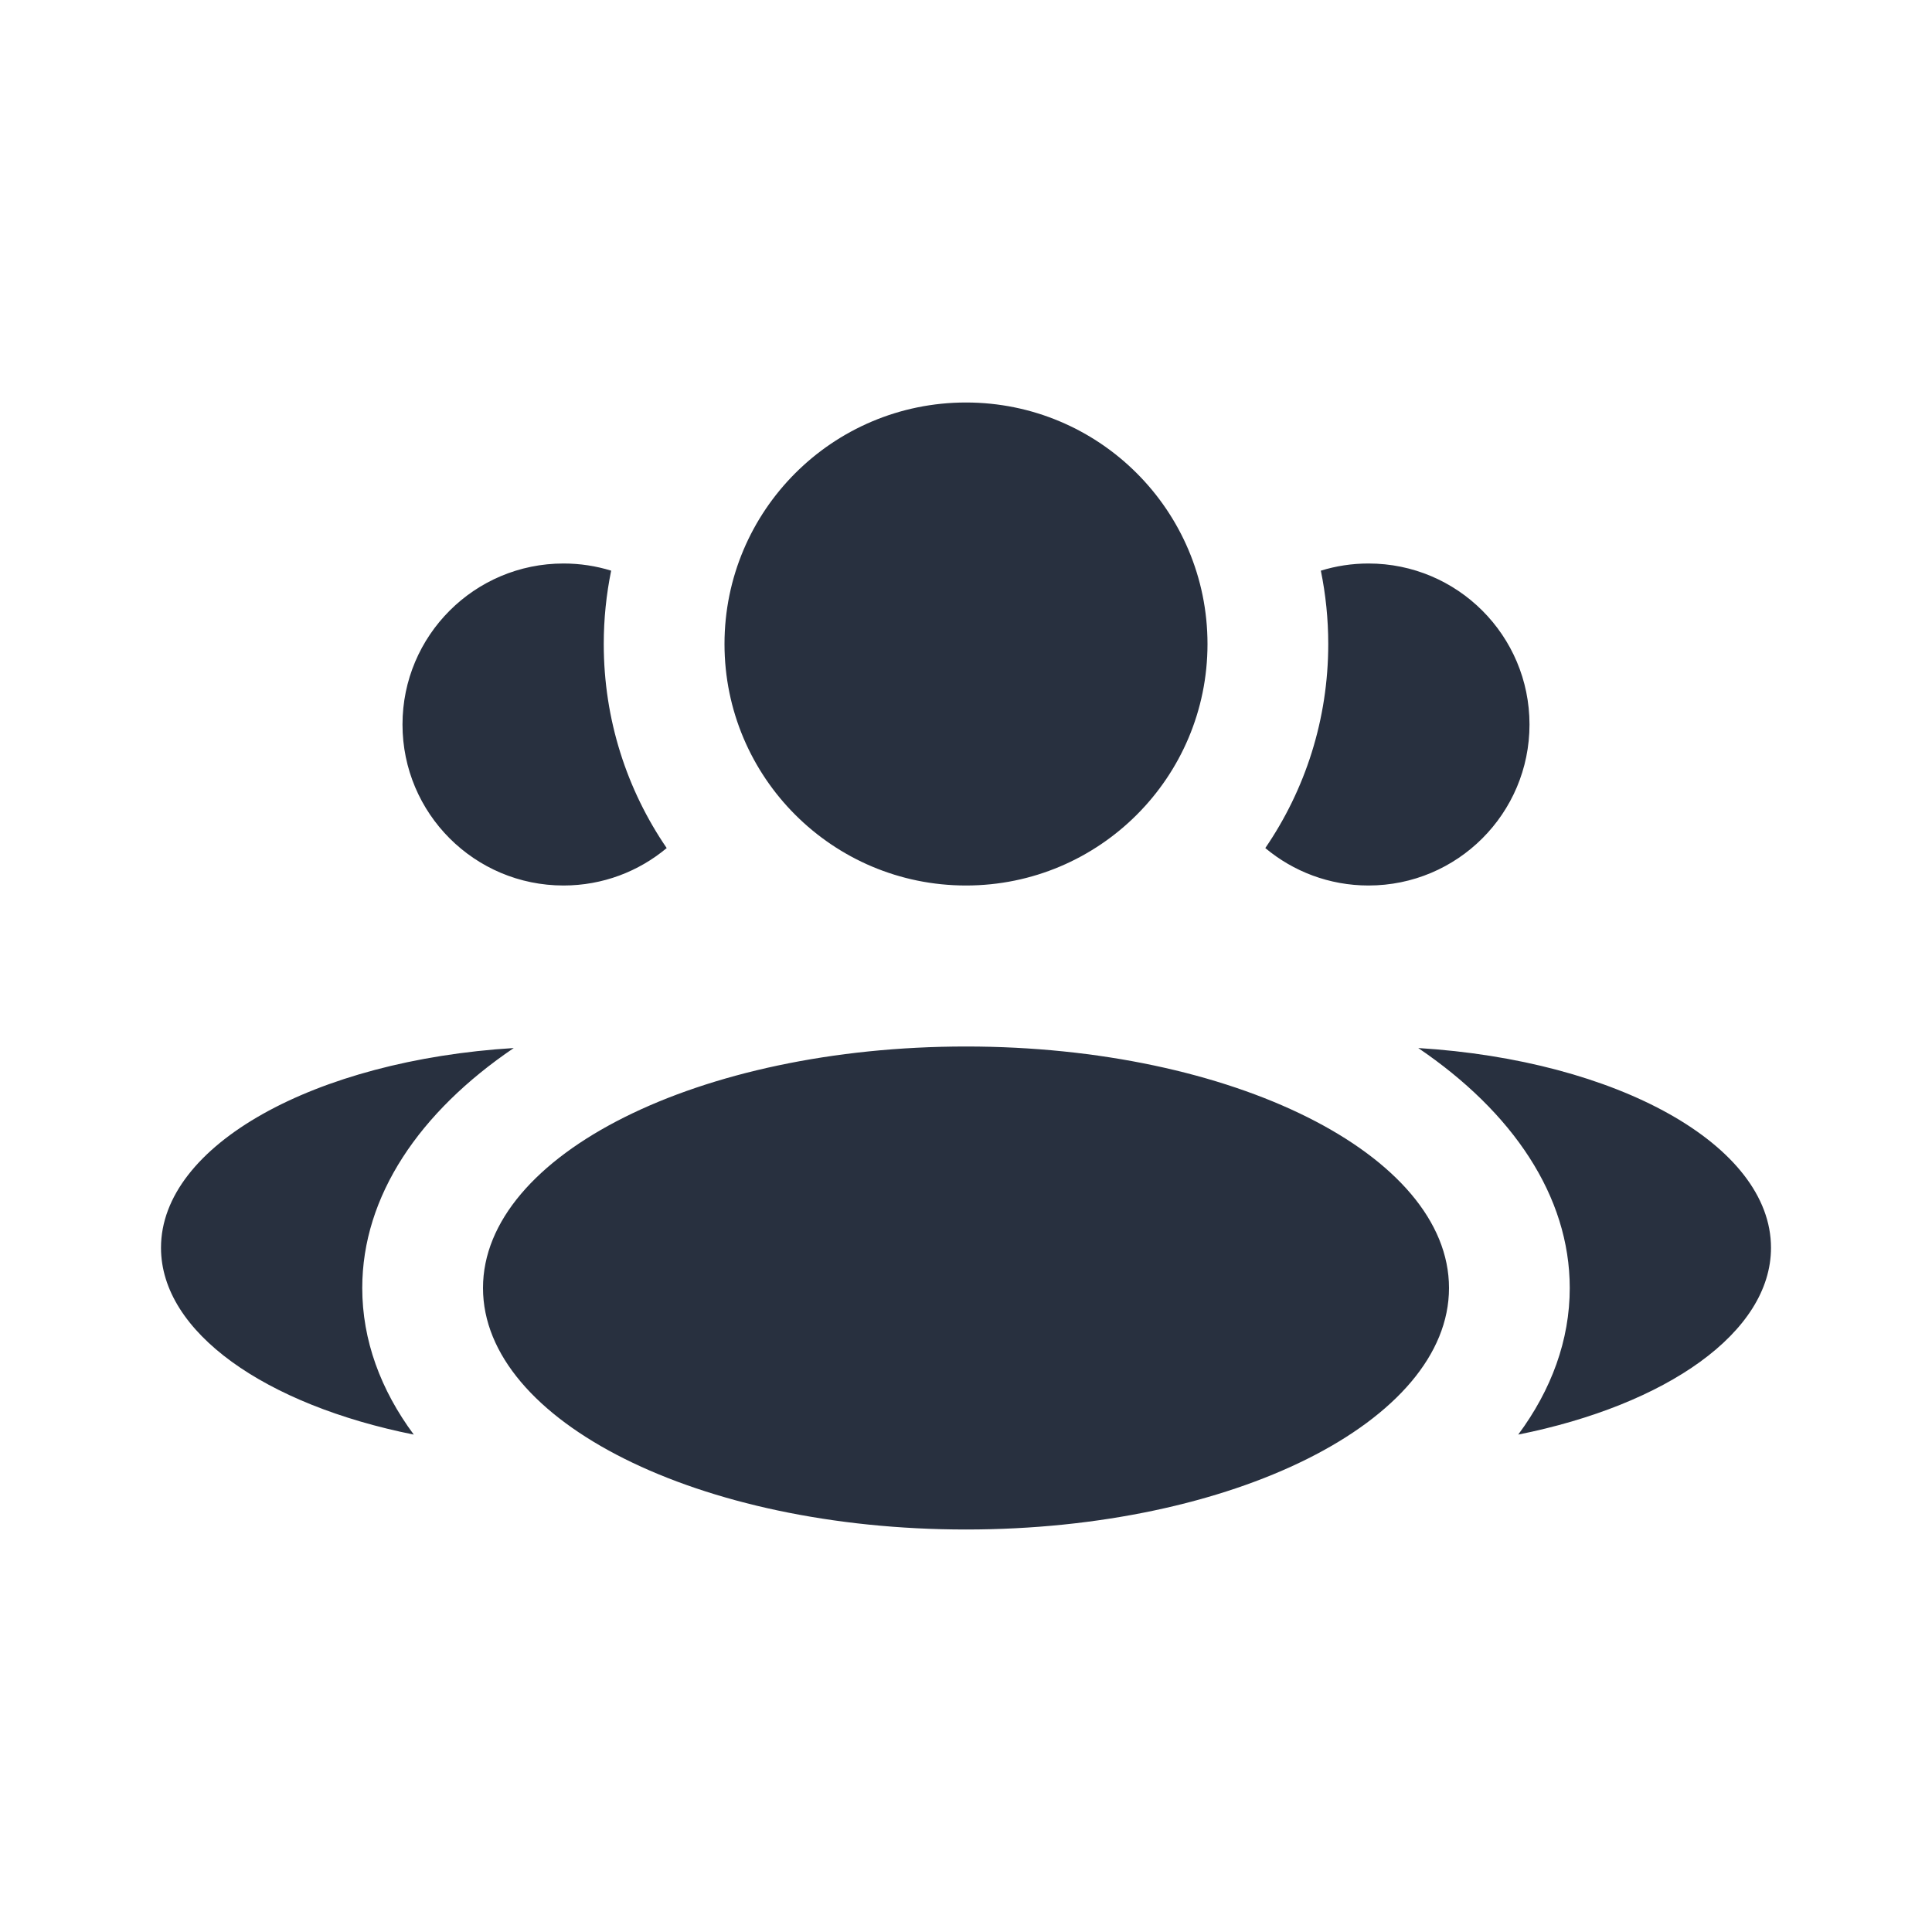
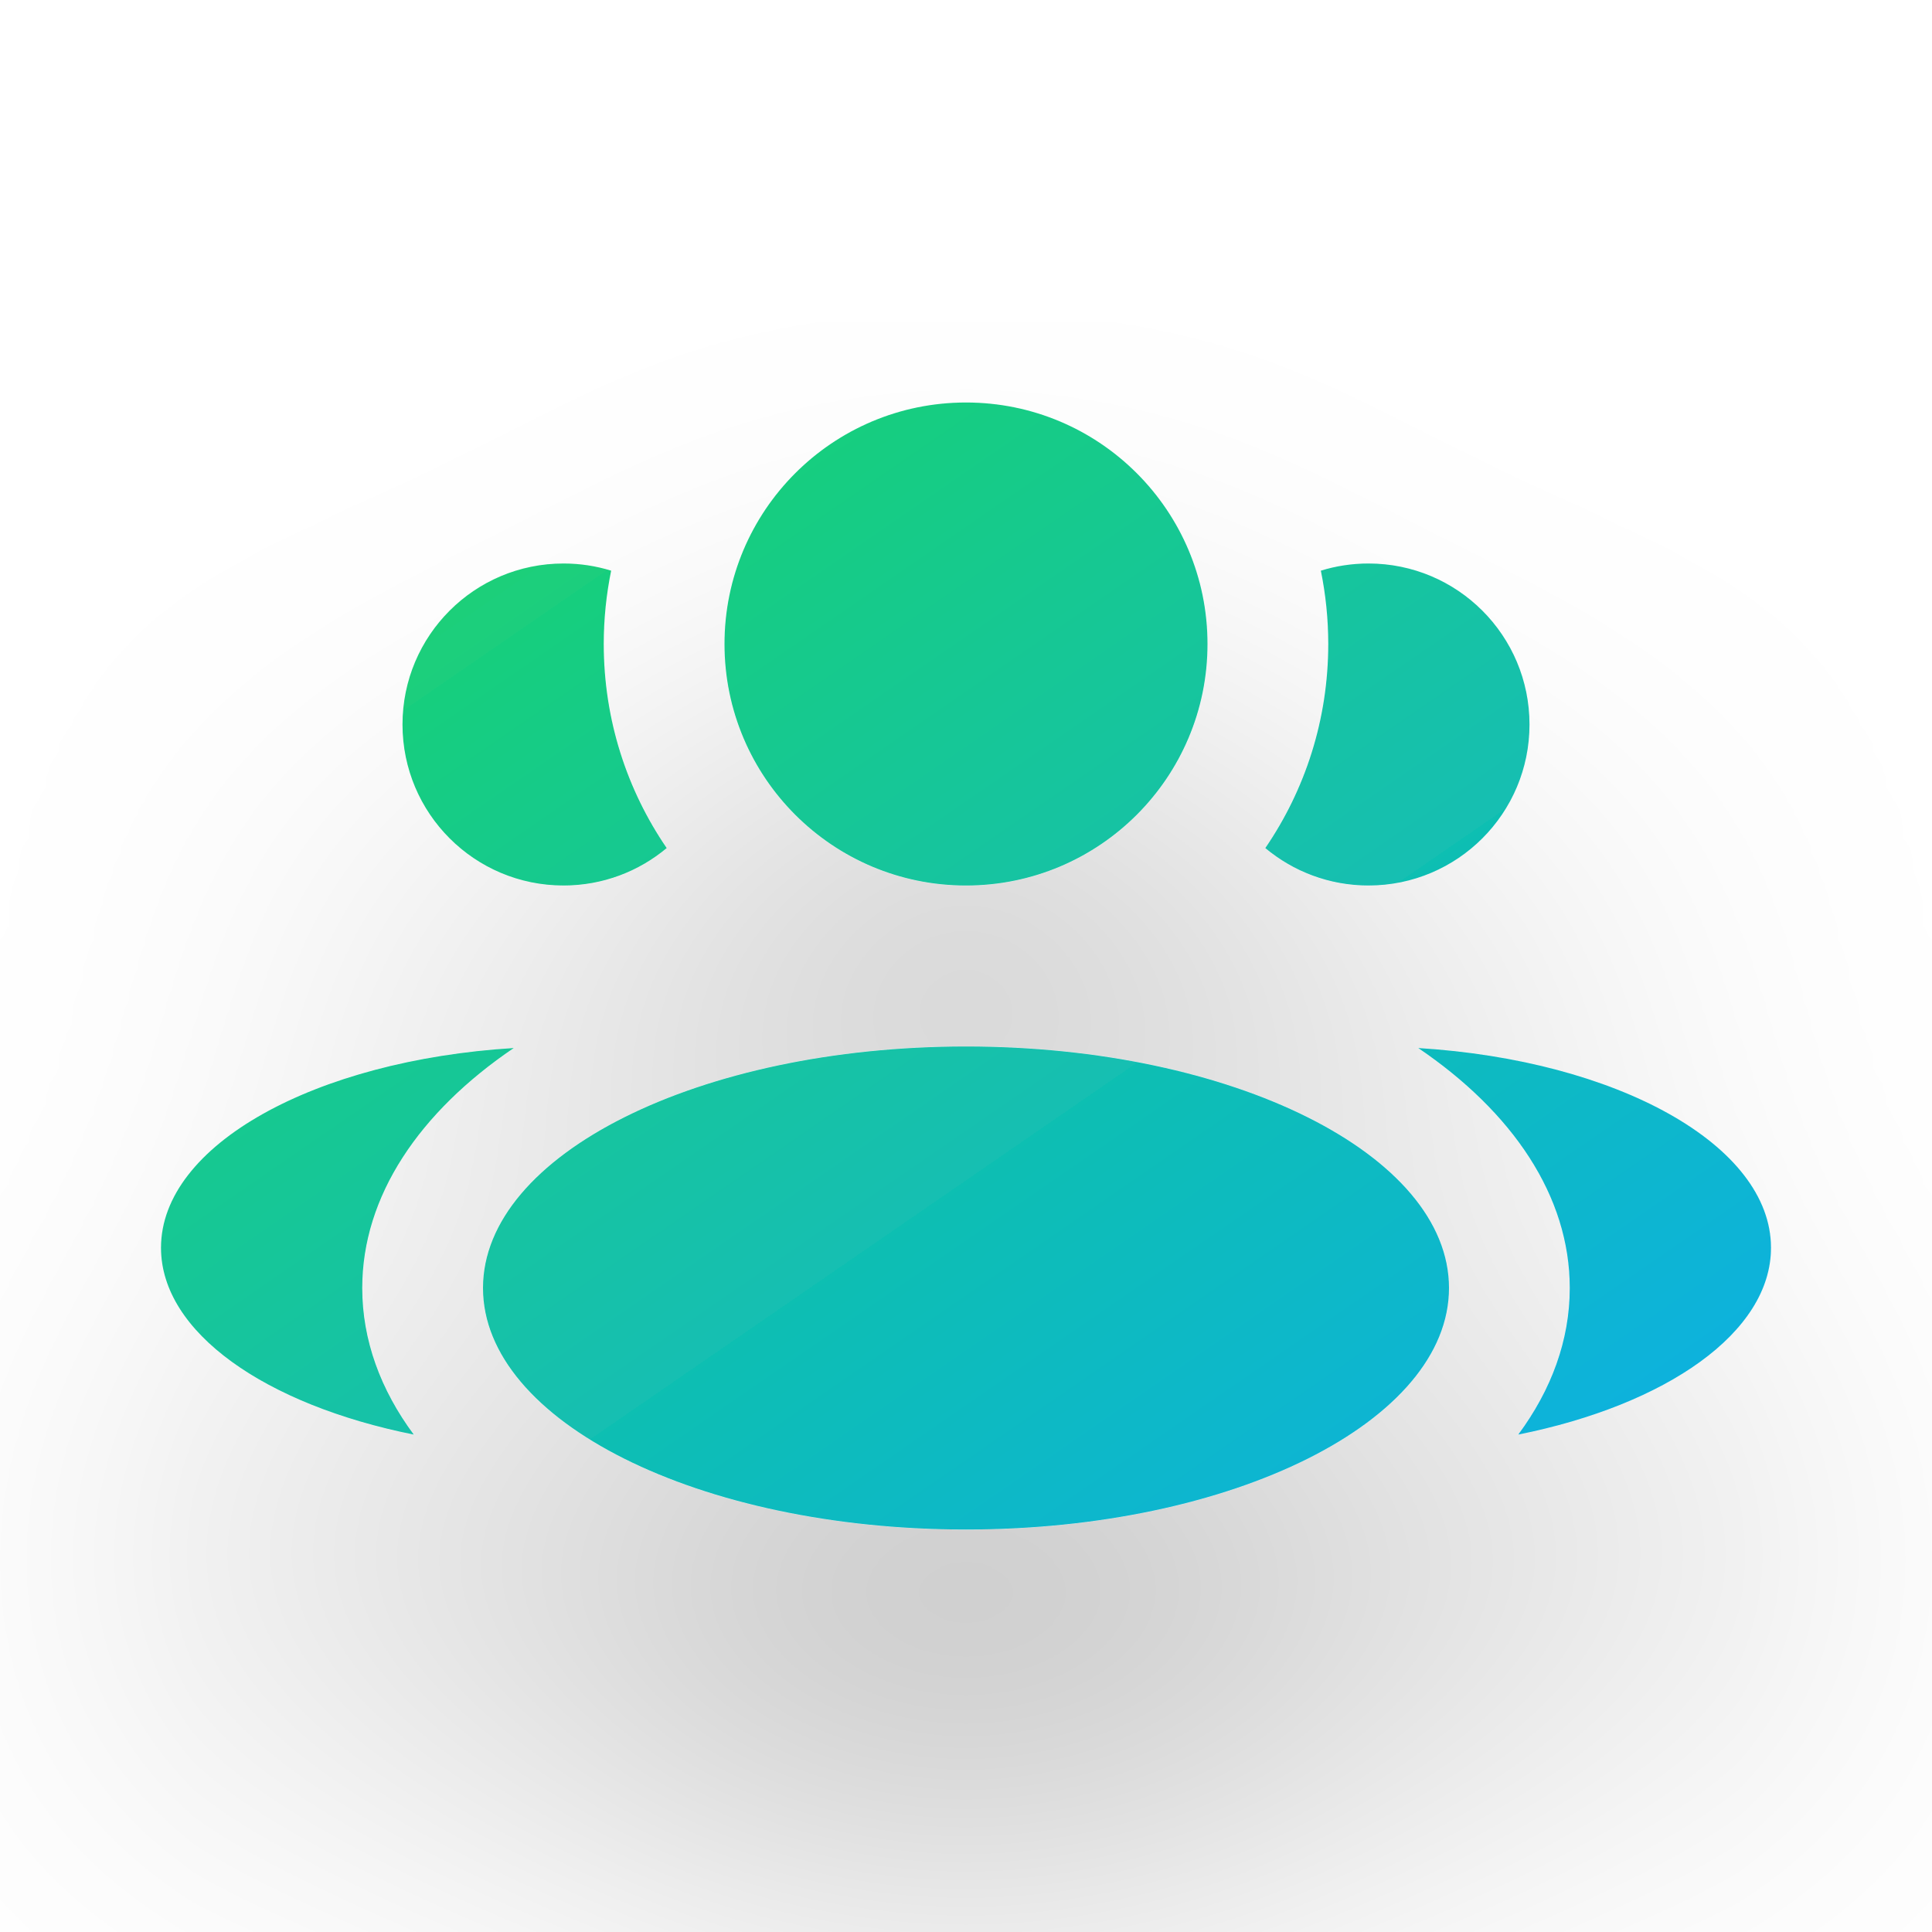
- <svg xmlns="http://www.w3.org/2000/svg" width="24" height="24" viewBox="0 0 24 24" fill="none">
-   <path fill-rule="evenodd" clip-rule="evenodd" d="M12 11C13.657 11 15 9.657 15 8C15 6.343 13.657 5 12 5C10.343 5 9 6.343 9 8C9 9.657 10.343 11 12 11ZM12 19C15.314 19 18 17.657 18 16C18 14.343 15.314 13 12 13C8.686 13 6 14.343 6 16C6 17.657 8.686 19 12 19ZM6.382 13.019C3.912 13.171 2 14.224 2 15.5C2 16.552 3.299 17.452 5.14 17.821C4.728 17.265 4.5 16.648 4.5 16C4.5 14.857 5.211 13.813 6.382 13.019ZM19.5 16C19.5 16.648 19.272 17.265 18.86 17.821C20.701 17.452 22 16.552 22 15.5C22 14.224 20.088 13.171 17.618 13.019C18.789 13.813 19.5 14.857 19.5 16ZM15.718 10.535C16.212 9.813 16.5 8.94 16.5 8C16.5 7.688 16.468 7.383 16.408 7.089C16.595 7.031 16.794 7 17 7C18.105 7 19 7.895 19 9C19 10.105 18.105 11 17 11C16.512 11 16.065 10.825 15.718 10.535ZM7 7C7.206 7 7.405 7.031 7.592 7.089C7.532 7.383 7.5 7.688 7.5 8C7.5 8.94 7.788 9.813 8.282 10.535C7.935 10.825 7.488 11 7 11C5.895 11 5 10.105 5 9C5 7.895 5.895 7 7 7Z" fill="#28303F" />
+ <svg xmlns="http://www.w3.org/2000/svg" width="24" height="24" viewBox="0 0 24 24" fill="none" style="filter: drop-shadow(0px 4px 4px rgba(0, 0, 0, 0.25));">
+   <defs>
+     <linearGradient id="grad" x1="0%" y1="0%" x2="100%" y2="100%">
+       <stop offset="0%" style="stop-color:#1ED760;stop-opacity:1" />
+       <stop offset="100%" style="stop-color:#09AEEA;stop-opacity:1" />
+     </linearGradient>
+   </defs>
+   <path fill-rule="evenodd" clip-rule="evenodd" d="M12 11C13.657 11 15 9.657 15 8C15 6.343 13.657 5 12 5C10.343 5 9 6.343 9 8C9 9.657 10.343 11 12 11ZM12 19C15.314 19 18 17.657 18 16C18 14.343 15.314 13 12 13C8.686 13 6 14.343 6 16C6 17.657 8.686 19 12 19ZM6.382 13.019C3.912 13.171 2 14.224 2 15.5C2 16.552 3.299 17.452 5.14 17.821C4.728 17.265 4.5 16.648 4.5 16C4.5 14.857 5.211 13.813 6.382 13.019ZM19.5 16C19.5 16.648 19.272 17.265 18.86 17.821C20.701 17.452 22 16.552 22 15.5C22 14.224 20.088 13.171 17.618 13.019C18.789 13.813 19.5 14.857 19.5 16ZM15.718 10.535C16.212 9.813 16.5 8.94 16.5 8C16.5 7.688 16.468 7.383 16.408 7.089C16.595 7.031 16.794 7 17 7C18.105 7 19 7.895 19 9C19 10.105 18.105 11 17 11C16.512 11 16.065 10.825 15.718 10.535ZM7 7C7.206 7 7.405 7.031 7.592 7.089C7.532 7.383 7.5 7.688 7.5 8C7.5 8.94 7.788 9.813 8.282 10.535C7.935 10.825 7.488 11 7 11C5.895 11 5 10.105 5 9C5 7.895 5.895 7 7 7Z" fill="url(#grad)" />
</svg>
